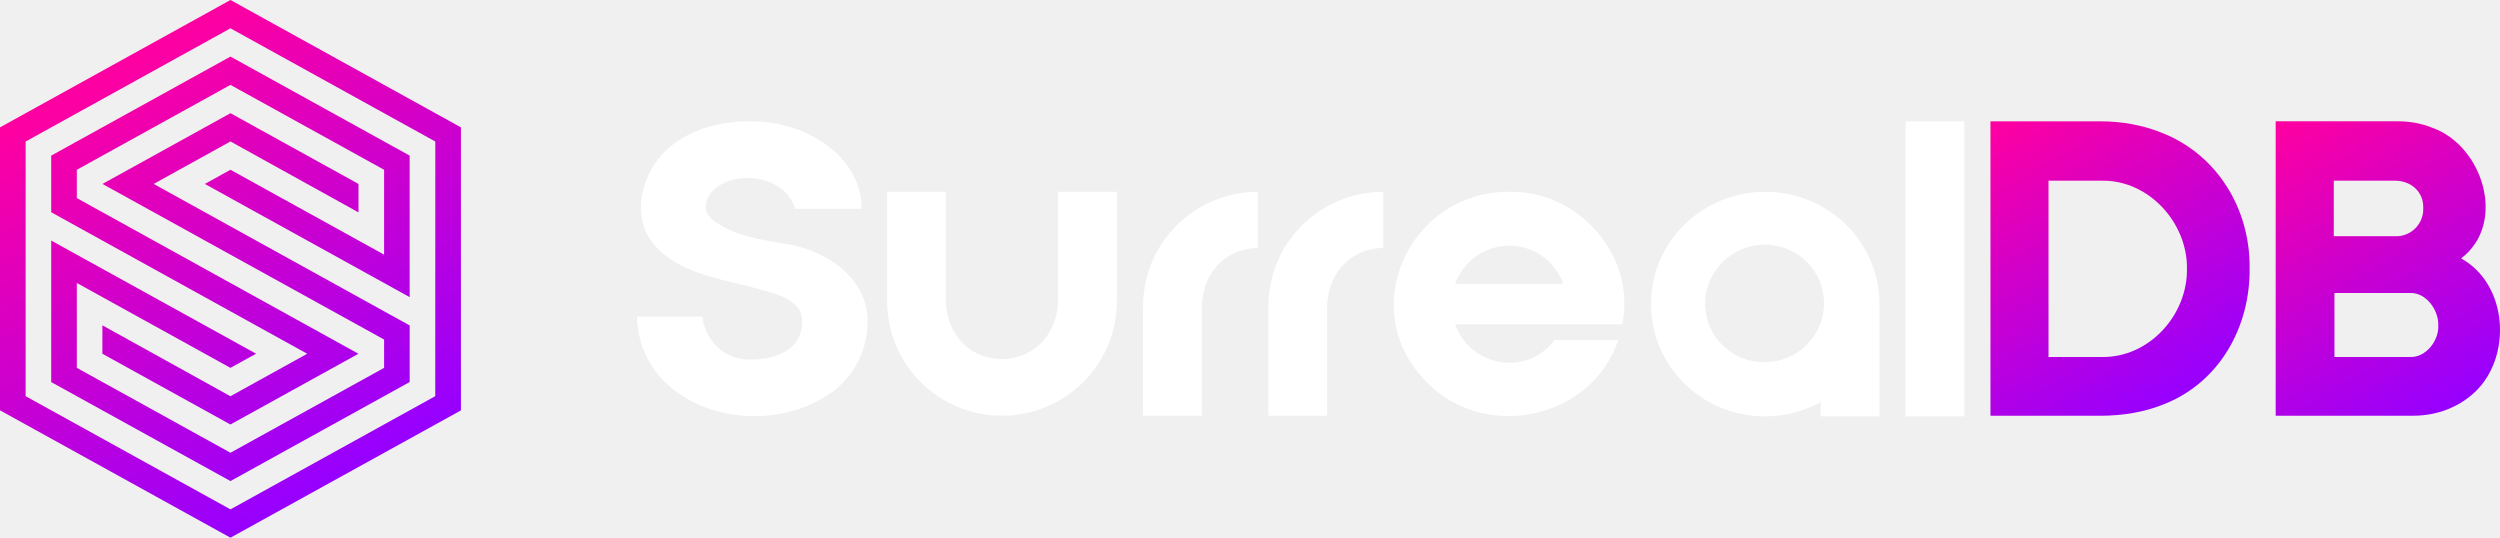
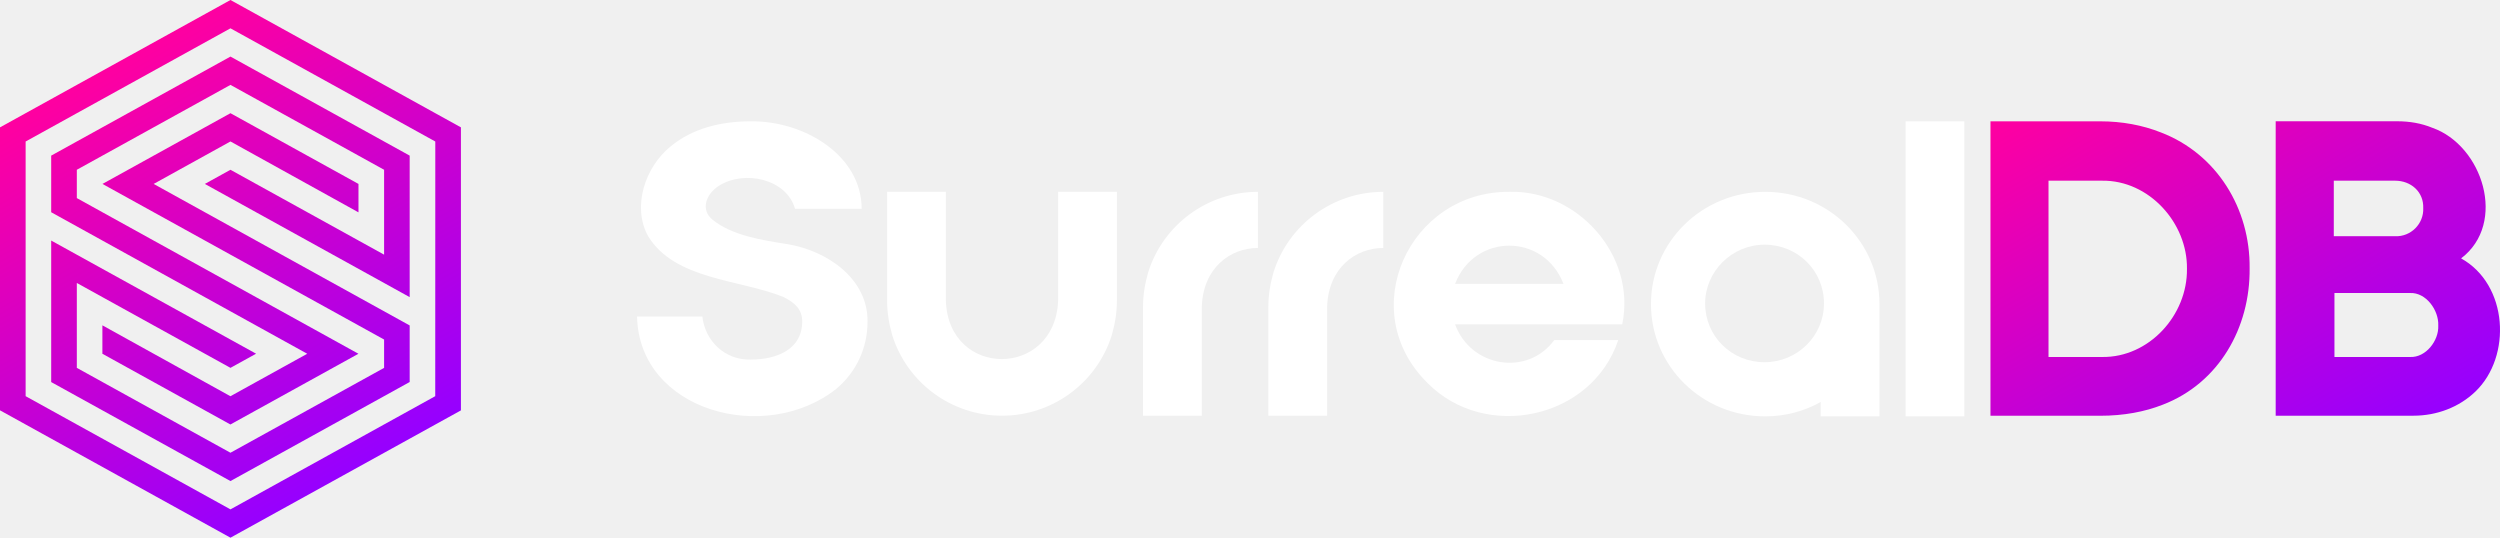
<svg xmlns="http://www.w3.org/2000/svg" version="1.1" id="SurrealDB" x="0px" y="0px" viewBox="0 0 4556.1 979.9" style="enable-background:new 0 0 4556.1 979.9;" xml:space="preserve">
  <style type="text/css">
	.st0{fill:#FFFFFF;}
	.st1{fill:url(#SVGID_1_);}
- 	.st2{fill:url(#SVGID_00000054244985030217544030000004430828414475352227_);}
- 	.st3{fill:url(#SVGID_00000016040627149832931910000017239493820188398771_);}
+ 	.st2{fill:url(#SVGID_00000079444265072686883610000001634762113120712855_);}
</style>
  <path class="st0" d="M1433.5,444.7c75,11.9,148.7,64.2,147.5,141.6c0,47.6-20.2,91.6-57.1,122.5c-129.7,102.4-359.3,40.5-362.9-132  h119c4.8,44,40.5,79.7,88,78.5c50,0,94-20.2,94-69c0-22.6-13.1-34.5-34.5-45.2c-79.7-32.1-197.5-30.9-246.3-110.6  c-29.7-53.5-5.9-126.1,41.6-164.2c39.3-32.1,90.4-45.2,145.2-45.2c97.6-1.2,202.3,61.9,202.3,159.4h-121.4  c-15.5-54.7-92.8-71.4-139.2-41.6c-23.8,15.5-33.3,44-10.7,61.9C1334.7,429.3,1388.3,437.6,1433.5,444.7z" />
  <path class="st0" d="M2750.6,349.6c123.7-3.6,232,115.4,205.8,241.5h-304.6c28.6,78.5,132.1,95.2,180.8,28.6h116.6  c-48.8,145.2-242.7,184.4-347.4,78.5C2467.4,566.1,2568.5,348.4,2750.6,349.6z M2849.3,517.3c-35.7-92.8-161.8-92.8-197.5,0H2849.3z  " />
  <path class="st0" d="M3472.8,221.1h107.1v537.7h-107.1V221.1z" />
-   <linearGradient id="SVGID_1_" gradientUnits="userSpaceOnUse" x1="3647.214" y1="220.137" x2="3950.82" y2="-305.724" gradientTransform="matrix(1 0 0 -1 0 429.8552)">
-     <stop offset="0" style="stop-color:#FF00A0" />
-     <stop offset="1" style="stop-color:#9600FF" />
-   </linearGradient>
-   <path class="st1" d="M3938,241.3c-33.3-13.1-70.2-20.2-110.6-20.2h-199.9v536.6h199.9c42.8,0,80.9-7.1,114.2-20.2  c102.3-39.3,159.4-140.4,158.2-248.7C4101,380.5,4040.3,280.5,3938,241.3z M3830.9,650.6h-97.6V329.3h97.6  c85.7-1.2,155.9,77.3,154.7,160.6C3986.7,574.4,3916.5,651.8,3830.9,650.6z" />
-   <linearGradient id="SVGID_00000121266733976011570930000017853447358616690314_" gradientUnits="userSpaceOnUse" x1="4149.681" y1="210.229" x2="4456.186" y2="-320.654" gradientTransform="matrix(1 0 0 -1 0 429.8552)">
-     <stop offset="0" style="stop-color:#FF00A0" />
-     <stop offset="1" style="stop-color:#9600FF" />
-   </linearGradient>
-   <path style="fill:url(#SVGID_00000121266733976011570930000017853447358616690314_);" d="M4485.2,470.9  c84.5-64.2,39.3-205.8-52.4-238c-20.2-8.3-41.6-11.9-64.2-11.9h-221.3v536.6c13.1,0,251,0,251,0c42.8,0,83.3-15.5,113-44  C4578.1,649.4,4570.9,518.5,4485.2,470.9z M4253.2,329.3H4365c28.6,0,52.3,20.2,51.2,50c1.2,28.6-22.6,52.4-51.2,51.2h-111.8V329.3z   M4392.4,650.6h-138V534h138c28.6-1.2,52.4,30.9,51.2,59.5C4444.8,620.8,4421,651.8,4392.4,650.6z" />
+   <g>
+     <g>
+       <linearGradient id="SVGID_1_" gradientUnits="userSpaceOnUse" x1="3824.827" y1="107.173" x2="4261.239" y2="863.062">
+         <stop offset="0" style="stop-color:#FF00A0" />
+         <stop offset="1" style="stop-color:#9600FF" />
+       </linearGradient>
+       <path class="st1" d="M3938,241.3c-33.3-13.1-70.2-20.2-110.6-20.2h-199.9v536.6h199.9c42.8,0,80.9-7.1,114.2-20.2    c102.3-39.3,159.4-140.4,158.2-248.7C4101,380.5,4040.3,280.5,3938,241.3z M3985.6,489.9c1.1,84.5-69.1,161.9-154.7,160.7h-97.6    V329.3h97.6C3916.6,328.1,3986.8,406.6,3985.6,489.9z M4485.2,470.9c84.5-64.2,39.3-205.8-52.4-238c-20.2-8.3-41.6-11.9-64.2-11.9    h-221.3v536.6c13.1,0,251,0,251,0c42.8,0,83.3-15.5,113-44C4578.1,649.4,4570.9,518.5,4485.2,470.9z M4253.2,329.3H4365    c28.6,0,52.3,20.2,51.2,50c1.2,28.6-22.6,52.4-51.2,51.2h-111.8V329.3z M4392.4,650.6h-138V534h138c28.6-1.2,52.4,30.9,51.2,59.5    C4444.8,620.8,4421,651.8,4392.4,650.6z" />
+     </g>
+   </g>
  <path class="st0" d="M1928.4,374.5v173.7c-5.9,141.6-199.9,141.6-204.6,0c0-15.5,0-189.2,0-198.7h-107.1v198.7  c0,21.4,3.6,42.8,9.5,63.1c27.4,86.9,108.3,146.3,199.9,146.3s172.5-59.5,199.9-146.3c5.9-20.2,9.5-41.6,9.5-63.1V349.6h-107.1  L1928.4,374.5L1928.4,374.5z" />
  <path class="st0" d="M3425.2,554.2c0-113-92.8-204.6-208.2-204.6s-208.2,91.6-208.2,204.6s92.7,204.6,208.2,204.6  c36.9,0,71.4-9.5,101.1-26.2v26.2h107.1L3425.2,554.2L3425.2,554.2L3425.2,554.2z M3215.8,660.1c-60.7,0-108.3-47.6-108.3-107.1  c0-58.3,48.8-107.1,108.3-107.1c60.7,0,108.3,47.6,108.3,107.1S3275.2,660.1,3215.8,660.1z" />
  <path class="st0" d="M2292.5,349.6c-91.6,0-172.5,59.5-199.9,146.3c-5.9,20.2-9.5,41.6-9.5,63.1v198.7l0,0h107.1  c0,0,0-190.3,0-198.7c2.4-71.4,52.4-107.1,102.3-107.1L2292.5,349.6L2292.5,349.6z" />
  <path class="st0" d="M2520.9,349.6c-91.6,0-172.5,59.5-199.9,146.3c-5.9,20.2-9.5,41.6-9.5,63.1v198.7l0,0h107.1  c0,0,0-190.3,0-198.7c2.4-71.4,52.3-107.1,102.3-107.1L2520.9,349.6L2520.9,349.6z" />
-   <linearGradient id="SVGID_00000089536832839898102260000001476515106556987030_" gradientUnits="userSpaceOnUse" x1="203.348" y1="114.697" x2="636.696" y2="865.278">
+   <linearGradient id="SVGID_00000115476139646371791520000013582882883915620277_" gradientUnits="userSpaceOnUse" x1="203.348" y1="867.303" x2="636.696" y2="116.722" gradientTransform="matrix(1 0 0 -1 0 982)">
    <stop offset="0" style="stop-color:#FF00A0" />
    <stop offset="1" style="stop-color:#9600FF" />
  </linearGradient>
-   <path style="fill:url(#SVGID_00000089536832839898102260000001476515106556987030_);" d="M420,257.8L653.3,387v-51.8L420,206.3  c-34.7,19.2-202.4,111.9-233.3,128.9c28.7,15.9,330.1,182.4,513.3,283.6v51.6c-24.9,13.8-280,154.7-280,154.7  C350.2,786.6,209.7,709,140,670.4V515.7l280,154.7l46.7-25.8L93.3,438.4v257.9L420,876.7c32.2-17.8,302.8-167.3,326.6-180.5V593.1  L280,335.2L420,257.8z M93.3,283.6v103.2l466.6,257.9l-140,77.4L186.6,592.9v51.8l233.3,128.9c34.7-19.2,202.4-111.9,233.3-128.9  C624.5,628.8,323.2,462.3,140,361v-51.6c24.9-13.8,280-154.7,280-154.7c69.7,38.6,210.2,116.2,280,154.7v154.7L420,309.4l-46.7,25.8  l373.3,206.3V283.6L420,103.1C387.7,121,117.2,270.5,93.3,283.6z M420,0L0,232.1v515.7l420,232.1l420-232V232.1L420,0z M793.2,722  L420,928.3L46.7,722V257.9L420,51.6l373.3,206.3L793.2,722z" />
+   <path style="fill:url(#SVGID_00000115476139646371791520000013582882883915620277_);" d="M420,257.8L653.3,387v-51.8L420,206.3  c-34.7,19.2-202.4,111.9-233.3,128.9c28.7,15.9,330.1,182.4,513.3,283.6v51.6c-24.9,13.8-280,154.7-280,154.7  C350.2,786.6,209.7,709,140,670.4V515.7l280,154.7l46.7-25.8L93.3,438.4v257.9L420,876.7c32.2-17.8,302.8-167.3,326.6-180.5V593.1  L280,335.2L420,257.8z M93.3,283.6v103.2l466.6,257.9l-140,77.4L186.6,592.9v51.8l233.3,128.9c34.7-19.2,202.4-111.9,233.3-128.9  C624.5,628.8,323.2,462.3,140,361v-51.6c24.9-13.8,280-154.7,280-154.7c69.7,38.6,210.2,116.2,280,154.7v154.7L420,309.4l-46.7,25.8  l373.3,206.3V283.6L420,103.1C387.7,121,117.2,270.5,93.3,283.6z M420,0L0,232.1v515.7l420,232.1l420-232V232.1L420,0z M793.2,722  L420,928.3L46.7,722V257.9L420,51.6l373.3,206.3L793.2,722z" />
</svg>
